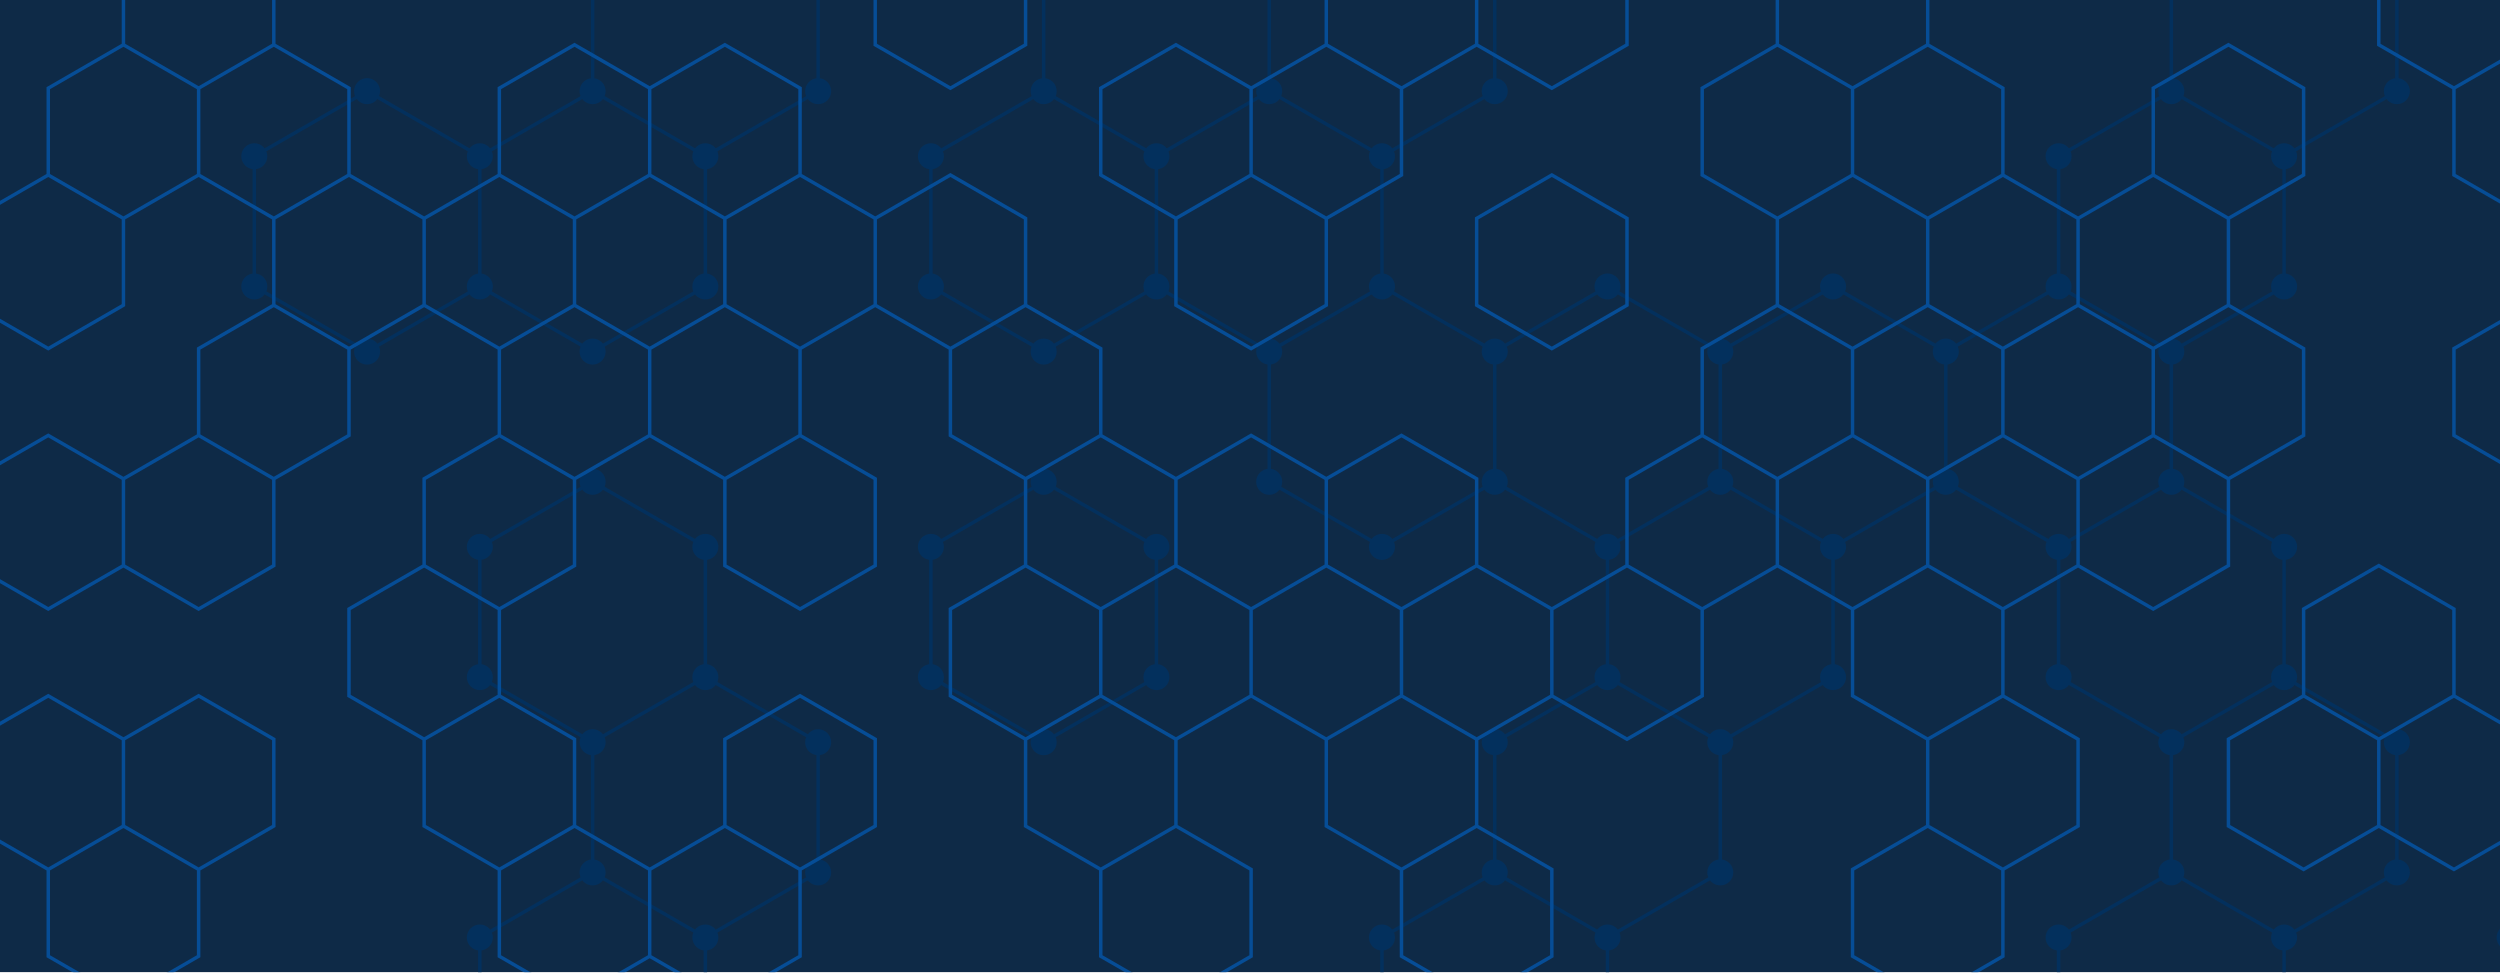
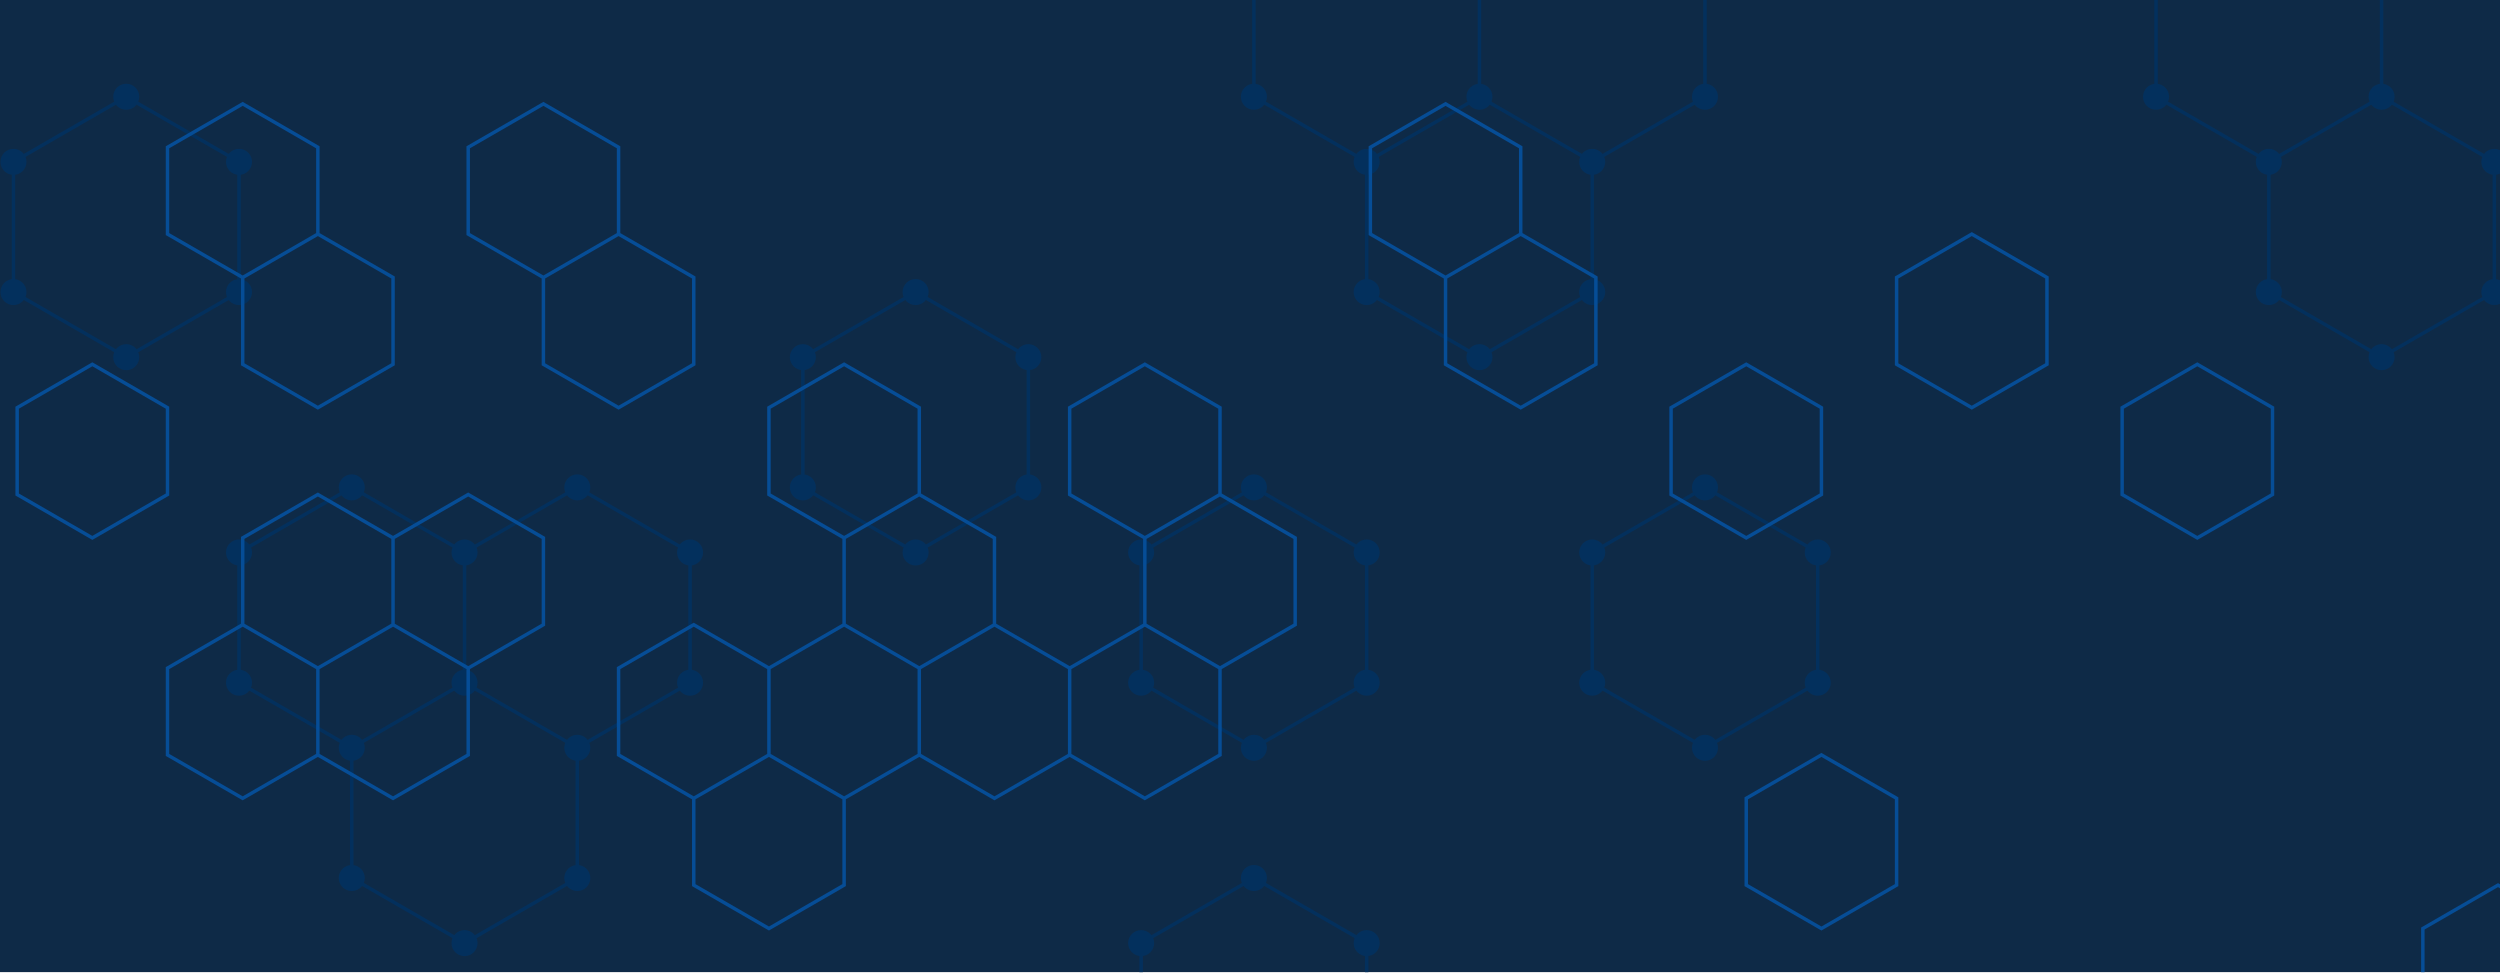
<svg xmlns="http://www.w3.org/2000/svg" version="1.1" width="1440" height="560" preserveAspectRatio="none" viewBox="0 0 1440 560">
  <g mask="url(&quot;#SvgjsMask1000&quot;)" fill="none">
    <rect width="1440" height="560" x="0" y="0" fill="#0e2a47" />
-     <path d="M211.43 52.51L276.38 90.01L276.38 165.01L211.43 202.51L146.48 165.01L146.48 90.01zM341.34 52.51L406.29 90.01L406.29 165.01L341.34 202.51L276.38 165.01L276.38 90.01zM341.34 277.51L406.29 315.01L406.29 390.01L341.34 427.51L276.38 390.01L276.38 315.01zM341.34 502.51L406.29 540.01L406.29 615.01L341.34 652.51L276.38 615.01L276.38 540.01zM406.29 -59.99L471.25 -22.49L471.25 52.51L406.29 90.01L341.34 52.51L341.34 -22.49zM406.29 390.01L471.25 427.51L471.25 502.51L406.29 540.01L341.34 502.51L341.34 427.51zM601.15 52.51L666.11 90.01L666.11 165.01L601.15 202.51L536.2 165.01L536.2 90.01zM601.15 277.51L666.11 315.01L666.11 390.01L601.15 427.51L536.2 390.01L536.2 315.01zM666.11 -59.99L731.06 -22.49L731.06 52.51L666.11 90.01L601.15 52.51L601.15 -22.49zM731.06 52.51L796.02 90.01L796.02 165.01L731.06 202.51L666.11 165.01L666.11 90.01zM796.01 -59.99L860.97 -22.49L860.97 52.51L796.01 90.01L731.06 52.51L731.06 -22.49zM796.01 165.01L860.97 202.51L860.97 277.51L796.01 315.01L731.06 277.51L731.06 202.51zM860.97 502.51L925.92 540.01L925.92 615.01L860.97 652.51L796.01 615.01L796.01 540.01zM925.92 165.01L990.88 202.51L990.88 277.51L925.92 315.01L860.97 277.51L860.97 202.51zM990.88 277.51L1055.83 315.01L1055.83 390.01L990.88 427.51L925.92 390.01L925.92 315.01zM925.92 390.01L990.88 427.51L990.88 502.51L925.92 540.01L860.97 502.51L860.97 427.51zM1055.83 165.01L1120.78 202.51L1120.78 277.51L1055.83 315.01L990.88 277.51L990.88 202.51zM1250.69 52.51L1315.64 90.01L1315.64 165.01L1250.69 202.51L1185.74 165.01L1185.74 90.01zM1185.74 165.01L1250.69 202.51L1250.69 277.51L1185.74 315.01L1120.78 277.51L1120.78 202.51zM1250.69 277.51L1315.64 315.01L1315.64 390.01L1250.69 427.51L1185.74 390.01L1185.74 315.01zM1250.69 502.51L1315.64 540.01L1315.64 615.01L1250.69 652.51L1185.74 615.01L1185.74 540.01zM1315.64 -59.99L1380.6 -22.49L1380.6 52.51L1315.64 90.01L1250.69 52.51L1250.69 -22.49zM1315.64 390.01L1380.6 427.51L1380.6 502.51L1315.64 540.01L1250.69 502.51L1250.69 427.51zM1510.51 502.51L1575.46 540.01L1575.46 615.01L1510.51 652.51L1445.55 615.01L1445.55 540.01z" stroke="#03305d" stroke-width="2" />
-     <path d="M203.93 52.51 a7.5 7.5 0 1 0 15 0 a7.5 7.5 0 1 0 -15 0zM268.88 90.01 a7.5 7.5 0 1 0 15 0 a7.5 7.5 0 1 0 -15 0zM268.88 165.01 a7.5 7.5 0 1 0 15 0 a7.5 7.5 0 1 0 -15 0zM203.93 202.51 a7.5 7.5 0 1 0 15 0 a7.5 7.5 0 1 0 -15 0zM138.98 165.01 a7.5 7.5 0 1 0 15 0 a7.5 7.5 0 1 0 -15 0zM138.98 90.01 a7.5 7.5 0 1 0 15 0 a7.5 7.5 0 1 0 -15 0zM333.84 52.51 a7.5 7.5 0 1 0 15 0 a7.5 7.5 0 1 0 -15 0zM398.79 90.01 a7.5 7.5 0 1 0 15 0 a7.5 7.5 0 1 0 -15 0zM398.79 165.01 a7.5 7.5 0 1 0 15 0 a7.5 7.5 0 1 0 -15 0zM333.84 202.51 a7.5 7.5 0 1 0 15 0 a7.5 7.5 0 1 0 -15 0zM333.84 277.51 a7.5 7.5 0 1 0 15 0 a7.5 7.5 0 1 0 -15 0zM398.79 315.01 a7.5 7.5 0 1 0 15 0 a7.5 7.5 0 1 0 -15 0zM398.79 390.01 a7.5 7.5 0 1 0 15 0 a7.5 7.5 0 1 0 -15 0zM333.84 427.51 a7.5 7.5 0 1 0 15 0 a7.5 7.5 0 1 0 -15 0zM268.88 390.01 a7.5 7.5 0 1 0 15 0 a7.5 7.5 0 1 0 -15 0zM268.88 315.01 a7.5 7.5 0 1 0 15 0 a7.5 7.5 0 1 0 -15 0zM333.84 502.51 a7.5 7.5 0 1 0 15 0 a7.5 7.5 0 1 0 -15 0zM398.79 540.01 a7.5 7.5 0 1 0 15 0 a7.5 7.5 0 1 0 -15 0zM398.79 615.01 a7.5 7.5 0 1 0 15 0 a7.5 7.5 0 1 0 -15 0zM333.84 652.51 a7.5 7.5 0 1 0 15 0 a7.5 7.5 0 1 0 -15 0zM268.88 615.01 a7.5 7.5 0 1 0 15 0 a7.5 7.5 0 1 0 -15 0zM268.88 540.01 a7.5 7.5 0 1 0 15 0 a7.5 7.5 0 1 0 -15 0zM398.79 -59.99 a7.5 7.5 0 1 0 15 0 a7.5 7.5 0 1 0 -15 0zM463.75 -22.49 a7.5 7.5 0 1 0 15 0 a7.5 7.5 0 1 0 -15 0zM463.75 52.51 a7.5 7.5 0 1 0 15 0 a7.5 7.5 0 1 0 -15 0zM333.84 -22.49 a7.5 7.5 0 1 0 15 0 a7.5 7.5 0 1 0 -15 0zM463.75 427.51 a7.5 7.5 0 1 0 15 0 a7.5 7.5 0 1 0 -15 0zM463.75 502.51 a7.5 7.5 0 1 0 15 0 a7.5 7.5 0 1 0 -15 0zM593.65 52.51 a7.5 7.5 0 1 0 15 0 a7.5 7.5 0 1 0 -15 0zM658.61 90.01 a7.5 7.5 0 1 0 15 0 a7.5 7.5 0 1 0 -15 0zM658.61 165.01 a7.5 7.5 0 1 0 15 0 a7.5 7.5 0 1 0 -15 0zM593.65 202.51 a7.5 7.5 0 1 0 15 0 a7.5 7.5 0 1 0 -15 0zM528.7 165.01 a7.5 7.5 0 1 0 15 0 a7.5 7.5 0 1 0 -15 0zM528.7 90.01 a7.5 7.5 0 1 0 15 0 a7.5 7.5 0 1 0 -15 0zM593.65 277.51 a7.5 7.5 0 1 0 15 0 a7.5 7.5 0 1 0 -15 0zM658.61 315.01 a7.5 7.5 0 1 0 15 0 a7.5 7.5 0 1 0 -15 0zM658.61 390.01 a7.5 7.5 0 1 0 15 0 a7.5 7.5 0 1 0 -15 0zM593.65 427.51 a7.5 7.5 0 1 0 15 0 a7.5 7.5 0 1 0 -15 0zM528.7 390.01 a7.5 7.5 0 1 0 15 0 a7.5 7.5 0 1 0 -15 0zM528.7 315.01 a7.5 7.5 0 1 0 15 0 a7.5 7.5 0 1 0 -15 0zM658.61 -59.99 a7.5 7.5 0 1 0 15 0 a7.5 7.5 0 1 0 -15 0zM723.56 -22.49 a7.5 7.5 0 1 0 15 0 a7.5 7.5 0 1 0 -15 0zM723.56 52.51 a7.5 7.5 0 1 0 15 0 a7.5 7.5 0 1 0 -15 0zM593.65 -22.49 a7.5 7.5 0 1 0 15 0 a7.5 7.5 0 1 0 -15 0zM788.52 90.01 a7.5 7.5 0 1 0 15 0 a7.5 7.5 0 1 0 -15 0zM788.52 165.01 a7.5 7.5 0 1 0 15 0 a7.5 7.5 0 1 0 -15 0zM723.56 202.51 a7.5 7.5 0 1 0 15 0 a7.5 7.5 0 1 0 -15 0zM788.51 -59.99 a7.5 7.5 0 1 0 15 0 a7.5 7.5 0 1 0 -15 0zM853.47 -22.49 a7.5 7.5 0 1 0 15 0 a7.5 7.5 0 1 0 -15 0zM853.47 52.51 a7.5 7.5 0 1 0 15 0 a7.5 7.5 0 1 0 -15 0zM788.51 90.01 a7.5 7.5 0 1 0 15 0 a7.5 7.5 0 1 0 -15 0zM788.51 165.01 a7.5 7.5 0 1 0 15 0 a7.5 7.5 0 1 0 -15 0zM853.47 202.51 a7.5 7.5 0 1 0 15 0 a7.5 7.5 0 1 0 -15 0zM853.47 277.51 a7.5 7.5 0 1 0 15 0 a7.5 7.5 0 1 0 -15 0zM788.51 315.01 a7.5 7.5 0 1 0 15 0 a7.5 7.5 0 1 0 -15 0zM723.56 277.51 a7.5 7.5 0 1 0 15 0 a7.5 7.5 0 1 0 -15 0zM853.47 502.51 a7.5 7.5 0 1 0 15 0 a7.5 7.5 0 1 0 -15 0zM918.42 540.01 a7.5 7.5 0 1 0 15 0 a7.5 7.5 0 1 0 -15 0zM918.42 615.01 a7.5 7.5 0 1 0 15 0 a7.5 7.5 0 1 0 -15 0zM853.47 652.51 a7.5 7.5 0 1 0 15 0 a7.5 7.5 0 1 0 -15 0zM788.51 615.01 a7.5 7.5 0 1 0 15 0 a7.5 7.5 0 1 0 -15 0zM788.51 540.01 a7.5 7.5 0 1 0 15 0 a7.5 7.5 0 1 0 -15 0zM918.42 165.01 a7.5 7.5 0 1 0 15 0 a7.5 7.5 0 1 0 -15 0zM983.38 202.51 a7.5 7.5 0 1 0 15 0 a7.5 7.5 0 1 0 -15 0zM983.38 277.51 a7.5 7.5 0 1 0 15 0 a7.5 7.5 0 1 0 -15 0zM918.42 315.01 a7.5 7.5 0 1 0 15 0 a7.5 7.5 0 1 0 -15 0zM1048.33 315.01 a7.5 7.5 0 1 0 15 0 a7.5 7.5 0 1 0 -15 0zM1048.33 390.01 a7.5 7.5 0 1 0 15 0 a7.5 7.5 0 1 0 -15 0zM983.38 427.51 a7.5 7.5 0 1 0 15 0 a7.5 7.5 0 1 0 -15 0zM918.42 390.01 a7.5 7.5 0 1 0 15 0 a7.5 7.5 0 1 0 -15 0zM983.38 502.51 a7.5 7.5 0 1 0 15 0 a7.5 7.5 0 1 0 -15 0zM853.47 427.51 a7.5 7.5 0 1 0 15 0 a7.5 7.5 0 1 0 -15 0zM1048.33 165.01 a7.5 7.5 0 1 0 15 0 a7.5 7.5 0 1 0 -15 0zM1113.28 202.51 a7.5 7.5 0 1 0 15 0 a7.5 7.5 0 1 0 -15 0zM1113.28 277.51 a7.5 7.5 0 1 0 15 0 a7.5 7.5 0 1 0 -15 0zM1243.19 52.51 a7.5 7.5 0 1 0 15 0 a7.5 7.5 0 1 0 -15 0zM1308.14 90.01 a7.5 7.5 0 1 0 15 0 a7.5 7.5 0 1 0 -15 0zM1308.14 165.01 a7.5 7.5 0 1 0 15 0 a7.5 7.5 0 1 0 -15 0zM1243.19 202.51 a7.5 7.5 0 1 0 15 0 a7.5 7.5 0 1 0 -15 0zM1178.24 165.01 a7.5 7.5 0 1 0 15 0 a7.5 7.5 0 1 0 -15 0zM1178.24 90.01 a7.5 7.5 0 1 0 15 0 a7.5 7.5 0 1 0 -15 0zM1243.19 277.51 a7.5 7.5 0 1 0 15 0 a7.5 7.5 0 1 0 -15 0zM1178.24 315.01 a7.5 7.5 0 1 0 15 0 a7.5 7.5 0 1 0 -15 0zM1308.14 315.01 a7.5 7.5 0 1 0 15 0 a7.5 7.5 0 1 0 -15 0zM1308.14 390.01 a7.5 7.5 0 1 0 15 0 a7.5 7.5 0 1 0 -15 0zM1243.19 427.51 a7.5 7.5 0 1 0 15 0 a7.5 7.5 0 1 0 -15 0zM1178.24 390.01 a7.5 7.5 0 1 0 15 0 a7.5 7.5 0 1 0 -15 0zM1243.19 502.51 a7.5 7.5 0 1 0 15 0 a7.5 7.5 0 1 0 -15 0zM1308.14 540.01 a7.5 7.5 0 1 0 15 0 a7.5 7.5 0 1 0 -15 0zM1308.14 615.01 a7.5 7.5 0 1 0 15 0 a7.5 7.5 0 1 0 -15 0zM1243.19 652.51 a7.5 7.5 0 1 0 15 0 a7.5 7.5 0 1 0 -15 0zM1178.24 615.01 a7.5 7.5 0 1 0 15 0 a7.5 7.5 0 1 0 -15 0zM1178.24 540.01 a7.5 7.5 0 1 0 15 0 a7.5 7.5 0 1 0 -15 0zM1308.14 -59.99 a7.5 7.5 0 1 0 15 0 a7.5 7.5 0 1 0 -15 0zM1373.1 -22.49 a7.5 7.5 0 1 0 15 0 a7.5 7.5 0 1 0 -15 0zM1373.1 52.51 a7.5 7.5 0 1 0 15 0 a7.5 7.5 0 1 0 -15 0zM1243.19 -22.49 a7.5 7.5 0 1 0 15 0 a7.5 7.5 0 1 0 -15 0zM1373.1 427.51 a7.5 7.5 0 1 0 15 0 a7.5 7.5 0 1 0 -15 0zM1373.1 502.51 a7.5 7.5 0 1 0 15 0 a7.5 7.5 0 1 0 -15 0zM1503.01 502.51 a7.5 7.5 0 1 0 15 0 a7.5 7.5 0 1 0 -15 0zM1567.96 540.01 a7.5 7.5 0 1 0 15 0 a7.5 7.5 0 1 0 -15 0zM1567.96 615.01 a7.5 7.5 0 1 0 15 0 a7.5 7.5 0 1 0 -15 0zM1503.01 652.51 a7.5 7.5 0 1 0 15 0 a7.5 7.5 0 1 0 -15 0zM1438.05 615.01 a7.5 7.5 0 1 0 15 0 a7.5 7.5 0 1 0 -15 0zM1438.05 540.01 a7.5 7.5 0 1 0 15 0 a7.5 7.5 0 1 0 -15 0z" fill="#03305d" />
-     <path d="M71.1 25.79L114.41 50.79L114.41 100.79L71.1 125.79L27.8 100.79L27.8 50.79zM27.8 100.79L71.1 125.79L71.1 175.79L27.8 200.79L-15.5 175.79L-15.5 125.79zM27.8 250.79L71.1 275.79L71.1 325.79L27.8 350.79L-15.5 325.79L-15.5 275.79zM27.8 400.79L71.1 425.79L71.1 475.79L27.8 500.79L-15.5 475.79L-15.5 425.79zM71.1 475.79L114.41 500.79L114.41 550.79L71.1 575.79L27.8 550.79L27.8 500.79zM114.41 -49.21L157.71 -24.21L157.71 25.79L114.41 50.79L71.1 25.79L71.1 -24.21zM157.71 25.79L201.01 50.79L201.01 100.79L157.71 125.79L114.41 100.79L114.41 50.79zM157.71 175.79L201.01 200.79L201.01 250.79L157.71 275.79L114.41 250.79L114.41 200.79zM114.41 250.79L157.71 275.79L157.71 325.79L114.41 350.79L71.1 325.79L71.1 275.79zM114.41 400.79L157.71 425.79L157.71 475.79L114.41 500.79L71.1 475.79L71.1 425.79zM201.01 100.79L244.31 125.79L244.31 175.79L201.01 200.79L157.71 175.79L157.71 125.79zM244.31 325.79L287.62 350.79L287.62 400.79L244.31 425.79L201.01 400.79L201.01 350.79zM330.92 25.79L374.22 50.79L374.22 100.79L330.92 125.79L287.62 100.79L287.62 50.79zM287.62 100.79L330.92 125.79L330.92 175.79L287.62 200.79L244.31 175.79L244.31 125.79zM330.92 175.79L374.22 200.79L374.22 250.79L330.92 275.79L287.62 250.79L287.62 200.79zM287.62 250.79L330.92 275.79L330.92 325.79L287.62 350.79L244.31 325.79L244.31 275.79zM287.62 400.79L330.92 425.79L330.92 475.79L287.62 500.79L244.31 475.79L244.31 425.79zM330.92 475.79L374.22 500.79L374.22 550.79L330.92 575.79L287.62 550.79L287.62 500.79zM417.52 25.79L460.83 50.79L460.83 100.79L417.52 125.79L374.22 100.79L374.22 50.79zM417.52 175.79L460.83 200.79L460.83 250.79L417.52 275.79L374.22 250.79L374.22 200.79zM417.52 475.79L460.83 500.79L460.83 550.79L417.52 575.79L374.22 550.79L374.22 500.79zM460.83 100.79L504.13 125.79L504.13 175.79L460.83 200.79L417.52 175.79L417.52 125.79zM460.83 250.79L504.13 275.79L504.13 325.79L460.83 350.79L417.52 325.79L417.52 275.79zM460.83 400.79L504.13 425.79L504.13 475.79L460.83 500.79L417.52 475.79L417.52 425.79zM547.43 -49.21L590.73 -24.21L590.73 25.79L547.43 50.79L504.13 25.79L504.13 -24.21zM547.43 100.79L590.73 125.79L590.73 175.79L547.43 200.79L504.13 175.79L504.13 125.79zM590.73 175.79L634.03 200.79L634.03 250.79L590.73 275.79L547.43 250.79L547.43 200.79zM590.73 325.79L634.03 350.79L634.03 400.79L590.73 425.79L547.43 400.79L547.43 350.79zM677.34 25.79L720.64 50.79L720.64 100.79L677.34 125.79L634.03 100.79L634.03 50.79zM634.03 250.79L677.34 275.79L677.34 325.79L634.03 350.79L590.73 325.79L590.73 275.79zM677.34 325.79L720.64 350.79L720.64 400.79L677.34 425.79L634.03 400.79L634.03 350.79zM634.03 400.79L677.34 425.79L677.34 475.79L634.03 500.79L590.73 475.79L590.73 425.79zM677.34 475.79L720.64 500.79L720.64 550.79L677.34 575.79L634.03 550.79L634.03 500.79zM763.94 25.79L807.25 50.79L807.25 100.79L763.94 125.79L720.64 100.79L720.64 50.79zM720.64 100.79L763.94 125.79L763.94 175.79L720.64 200.79L677.34 175.79L677.34 125.79zM720.64 250.79L763.94 275.79L763.94 325.79L720.64 350.79L677.34 325.79L677.34 275.79zM763.94 325.79L807.25 350.79L807.25 400.79L763.94 425.79L720.64 400.79L720.64 350.79zM807.25 -49.21L850.55 -24.21L850.55 25.79L807.25 50.79L763.94 25.79L763.94 -24.21zM807.25 250.79L850.55 275.79L850.55 325.79L807.25 350.79L763.94 325.79L763.94 275.79zM850.55 325.79L893.85 350.79L893.85 400.79L850.55 425.79L807.25 400.79L807.25 350.79zM807.25 400.79L850.55 425.79L850.55 475.79L807.25 500.79L763.94 475.79L763.94 425.79zM850.55 475.79L893.85 500.79L893.85 550.79L850.55 575.79L807.25 550.79L807.25 500.79zM893.85 -49.21L937.15 -24.21L937.15 25.79L893.85 50.79L850.55 25.79L850.55 -24.21zM893.85 100.79L937.15 125.79L937.15 175.79L893.85 200.79L850.55 175.79L850.55 125.79zM937.15 325.79L980.46 350.79L980.46 400.79L937.15 425.79L893.85 400.79L893.85 350.79zM1023.76 25.79L1067.06 50.79L1067.06 100.79L1023.76 125.79L980.46 100.79L980.46 50.79zM1023.76 175.79L1067.06 200.79L1067.06 250.79L1023.76 275.79L980.46 250.79L980.46 200.79zM980.46 250.79L1023.76 275.79L1023.76 325.79L980.46 350.79L937.15 325.79L937.15 275.79zM1067.06 -49.21L1110.36 -24.21L1110.36 25.79L1067.06 50.79L1023.76 25.79L1023.76 -24.21zM1110.36 25.79L1153.66 50.79L1153.66 100.79L1110.36 125.79L1067.06 100.79L1067.06 50.79zM1067.06 100.79L1110.36 125.79L1110.36 175.79L1067.06 200.79L1023.76 175.79L1023.76 125.79zM1110.36 175.79L1153.66 200.79L1153.66 250.79L1110.36 275.79L1067.06 250.79L1067.06 200.79zM1067.06 250.79L1110.36 275.79L1110.36 325.79L1067.06 350.79L1023.76 325.79L1023.76 275.79zM1110.36 325.79L1153.66 350.79L1153.66 400.79L1110.36 425.79L1067.06 400.79L1067.06 350.79zM1110.36 475.79L1153.66 500.79L1153.66 550.79L1110.36 575.79L1067.06 550.79L1067.06 500.79zM1153.66 100.79L1196.97 125.79L1196.97 175.79L1153.66 200.79L1110.36 175.79L1110.36 125.79zM1153.66 250.79L1196.97 275.79L1196.97 325.79L1153.66 350.79L1110.36 325.79L1110.36 275.79zM1153.66 400.79L1196.97 425.79L1196.97 475.79L1153.66 500.79L1110.36 475.79L1110.36 425.79zM1283.57 25.79L1326.88 50.79L1326.88 100.79L1283.57 125.79L1240.27 100.79L1240.27 50.79zM1240.27 100.79L1283.57 125.79L1283.57 175.79L1240.27 200.79L1196.97 175.79L1196.97 125.79zM1283.57 175.79L1326.88 200.79L1326.88 250.79L1283.57 275.79L1240.27 250.79L1240.27 200.79zM1240.27 250.79L1283.57 275.79L1283.57 325.79L1240.27 350.79L1196.97 325.79L1196.97 275.79zM1370.18 325.79L1413.48 350.79L1413.48 400.79L1370.18 425.79L1326.88 400.79L1326.88 350.79zM1326.88 400.79L1370.18 425.79L1370.18 475.79L1326.88 500.79L1283.57 475.79L1283.57 425.79zM1413.48 -49.21L1456.78 -24.21L1456.78 25.79L1413.48 50.79L1370.18 25.79L1370.18 -24.21zM1456.78 25.79L1500.09 50.79L1500.09 100.79L1456.78 125.79L1413.48 100.79L1413.48 50.79zM1456.78 175.79L1500.09 200.79L1500.09 250.79L1456.78 275.79L1413.48 250.79L1413.48 200.79zM1413.48 400.79L1456.78 425.79L1456.78 475.79L1413.48 500.79L1370.18 475.79L1370.18 425.79z" stroke="rgba(6, 80, 156, 0.93)" stroke-width="2" />
+     <path d="M72.71 55.73L137.67 93.23L137.67 168.23L72.71 205.73L7.76 168.23L7.76 93.23zM202.62 280.73L267.57 318.23L267.57 393.23L202.62 430.73L137.67 393.23L137.67 318.23zM332.53 280.73L397.48 318.23L397.48 393.23L332.53 430.73L267.57 393.23L267.57 318.23zM267.57 393.23L332.53 430.73L332.53 505.73L267.57 543.23L202.62 505.73L202.62 430.73zM527.39 168.23L592.34 205.73L592.34 280.73L527.39 318.23L462.44 280.73L462.44 205.73zM722.25 280.73L787.21 318.23L787.21 393.23L722.25 430.73L657.3 393.23L657.3 318.23zM722.25 505.73L787.21 543.23L787.21 618.23L722.25 655.73L657.3 618.23L657.3 543.23zM787.2 -56.77L852.16 -19.27L852.16 55.73L787.2 93.23L722.25 55.73L722.25 -19.27zM852.16 55.73L917.11 93.23L917.11 168.23L852.16 205.73L787.2 168.23L787.2 93.23zM917.11 -56.77L982.07 -19.27L982.07 55.73L917.11 93.23L852.16 55.73L852.16 -19.27zM982.07 280.73L1047.02 318.23L1047.02 393.23L982.07 430.73L917.11 393.23L917.11 318.23zM1306.84 -56.77L1371.79 -19.27L1371.79 55.73L1306.84 93.23L1241.88 55.73L1241.88 -19.27zM1371.79 55.73L1436.74 93.23L1436.74 168.23L1371.79 205.73L1306.84 168.23L1306.84 93.23z" stroke="#03305d" stroke-width="2" />
+     <path d="M65.21 55.73 a7.5 7.5 0 1 0 15 0 a7.5 7.5 0 1 0 -15 0zM130.17 93.23 a7.5 7.5 0 1 0 15 0 a7.5 7.5 0 1 0 -15 0zM130.17 168.23 a7.5 7.5 0 1 0 15 0 a7.5 7.5 0 1 0 -15 0zM65.21 205.73 a7.5 7.5 0 1 0 15 0 a7.5 7.5 0 1 0 -15 0zM0.26 168.23 a7.5 7.5 0 1 0 15 0 a7.5 7.5 0 1 0 -15 0zM0.26 93.23 a7.5 7.5 0 1 0 15 0 a7.5 7.5 0 1 0 -15 0zM195.12 280.73 a7.5 7.5 0 1 0 15 0 a7.5 7.5 0 1 0 -15 0zM260.07 318.23 a7.5 7.5 0 1 0 15 0 a7.5 7.5 0 1 0 -15 0zM260.07 393.23 a7.5 7.5 0 1 0 15 0 a7.5 7.5 0 1 0 -15 0zM195.12 430.73 a7.5 7.5 0 1 0 15 0 a7.5 7.5 0 1 0 -15 0zM130.17 393.23 a7.5 7.5 0 1 0 15 0 a7.5 7.5 0 1 0 -15 0zM130.17 318.23 a7.5 7.5 0 1 0 15 0 a7.5 7.5 0 1 0 -15 0zM325.03 280.73 a7.5 7.5 0 1 0 15 0 a7.5 7.5 0 1 0 -15 0zM389.98 318.23 a7.5 7.5 0 1 0 15 0 a7.5 7.5 0 1 0 -15 0zM389.98 393.23 a7.5 7.5 0 1 0 15 0 a7.5 7.5 0 1 0 -15 0zM325.03 430.73 a7.5 7.5 0 1 0 15 0 a7.5 7.5 0 1 0 -15 0zM325.03 505.73 a7.5 7.5 0 1 0 15 0 a7.5 7.5 0 1 0 -15 0zM260.07 543.23 a7.5 7.5 0 1 0 15 0 a7.5 7.5 0 1 0 -15 0zM195.12 505.73 a7.5 7.5 0 1 0 15 0 a7.5 7.5 0 1 0 -15 0zM519.89 168.23 a7.5 7.5 0 1 0 15 0 a7.5 7.5 0 1 0 -15 0zM584.84 205.73 a7.5 7.5 0 1 0 15 0 a7.5 7.5 0 1 0 -15 0zM584.84 280.73 a7.5 7.5 0 1 0 15 0 a7.5 7.5 0 1 0 -15 0zM519.89 318.23 a7.5 7.5 0 1 0 15 0 a7.5 7.5 0 1 0 -15 0zM454.94 280.73 a7.5 7.5 0 1 0 15 0 a7.5 7.5 0 1 0 -15 0zM454.94 205.73 a7.5 7.5 0 1 0 15 0 a7.5 7.5 0 1 0 -15 0zM714.75 280.73 a7.5 7.5 0 1 0 15 0 a7.5 7.5 0 1 0 -15 0zM779.71 318.23 a7.5 7.5 0 1 0 15 0 a7.5 7.5 0 1 0 -15 0zM779.71 393.23 a7.5 7.5 0 1 0 15 0 a7.5 7.5 0 1 0 -15 0zM714.75 430.73 a7.5 7.5 0 1 0 15 0 a7.5 7.5 0 1 0 -15 0zM649.8 393.23 a7.5 7.5 0 1 0 15 0 a7.5 7.5 0 1 0 -15 0zM649.8 318.23 a7.5 7.5 0 1 0 15 0 a7.5 7.5 0 1 0 -15 0zM714.75 505.73 a7.5 7.5 0 1 0 15 0 a7.5 7.5 0 1 0 -15 0zM779.71 543.23 a7.5 7.5 0 1 0 15 0 a7.5 7.5 0 1 0 -15 0zM779.71 618.23 a7.5 7.5 0 1 0 15 0 a7.5 7.5 0 1 0 -15 0zM714.75 655.73 a7.5 7.5 0 1 0 15 0 a7.5 7.5 0 1 0 -15 0zM649.8 618.23 a7.5 7.5 0 1 0 15 0 a7.5 7.5 0 1 0 -15 0zM649.8 543.23 a7.5 7.5 0 1 0 15 0 a7.5 7.5 0 1 0 -15 0zM779.7 -56.77 a7.5 7.5 0 1 0 15 0 a7.5 7.5 0 1 0 -15 0zM844.66 -19.27 a7.5 7.5 0 1 0 15 0 a7.5 7.5 0 1 0 -15 0zM844.66 55.73 a7.5 7.5 0 1 0 15 0 a7.5 7.5 0 1 0 -15 0zM779.7 93.23 a7.5 7.5 0 1 0 15 0 a7.5 7.5 0 1 0 -15 0zM714.75 55.73 a7.5 7.5 0 1 0 15 0 a7.5 7.5 0 1 0 -15 0zM714.75 -19.27 a7.5 7.5 0 1 0 15 0 a7.5 7.5 0 1 0 -15 0zM909.61 93.23 a7.5 7.5 0 1 0 15 0 a7.5 7.5 0 1 0 -15 0zM909.61 168.23 a7.5 7.5 0 1 0 15 0 a7.5 7.5 0 1 0 -15 0zM844.66 205.73 a7.5 7.5 0 1 0 15 0 a7.5 7.5 0 1 0 -15 0zM779.7 168.23 a7.5 7.5 0 1 0 15 0 a7.5 7.5 0 1 0 -15 0zM909.61 -56.77 a7.5 7.5 0 1 0 15 0 a7.5 7.5 0 1 0 -15 0zM974.57 -19.27 a7.5 7.5 0 1 0 15 0 a7.5 7.5 0 1 0 -15 0zM974.57 55.73 a7.5 7.5 0 1 0 15 0 a7.5 7.5 0 1 0 -15 0zM974.57 280.73 a7.5 7.5 0 1 0 15 0 a7.5 7.5 0 1 0 -15 0zM1039.52 318.23 a7.5 7.5 0 1 0 15 0 a7.5 7.5 0 1 0 -15 0zM1039.52 393.23 a7.5 7.5 0 1 0 15 0 a7.5 7.5 0 1 0 -15 0zM974.57 430.73 a7.5 7.5 0 1 0 15 0 a7.5 7.5 0 1 0 -15 0zM909.61 393.23 a7.5 7.5 0 1 0 15 0 a7.5 7.5 0 1 0 -15 0zM909.61 318.23 a7.5 7.5 0 1 0 15 0 a7.5 7.5 0 1 0 -15 0zM1299.34 -56.77 a7.5 7.5 0 1 0 15 0 a7.5 7.5 0 1 0 -15 0zM1364.29 -19.27 a7.5 7.5 0 1 0 15 0 a7.5 7.5 0 1 0 -15 0zM1364.29 55.73 a7.5 7.5 0 1 0 15 0 a7.5 7.5 0 1 0 -15 0zM1299.34 93.23 a7.5 7.5 0 1 0 15 0 a7.5 7.5 0 1 0 -15 0zM1234.38 55.73 a7.5 7.5 0 1 0 15 0 a7.5 7.5 0 1 0 -15 0zM1234.38 -19.27 a7.5 7.5 0 1 0 15 0 a7.5 7.5 0 1 0 -15 0zM1429.24 93.23 a7.5 7.5 0 1 0 15 0 a7.5 7.5 0 1 0 -15 0zM1429.24 168.23 a7.5 7.5 0 1 0 15 0 a7.5 7.5 0 1 0 -15 0zM1364.29 205.73 a7.5 7.5 0 1 0 15 0 a7.5 7.5 0 1 0 -15 0zM1299.34 168.23 a7.5 7.5 0 1 0 15 0 a7.5 7.5 0 1 0 -15 0z" fill="#03305d" />
+     <path d="M53.18 209.83L96.48 234.83L96.48 284.83L53.18 309.83L9.88 284.83L9.88 234.83zM139.79 59.83L183.09 84.83L183.09 134.83L139.79 159.83L96.48 134.83L96.48 84.83zM139.79 359.83L183.09 384.83L183.09 434.83L139.79 459.83L96.48 434.83L96.48 384.83zM183.09 134.83L226.39 159.83L226.39 209.83L183.09 234.83L139.79 209.83L139.79 159.83zM183.09 284.83L226.39 309.83L226.39 359.83L183.09 384.83L139.79 359.83L139.79 309.83zM226.39 359.83L269.69 384.83L269.69 434.83L226.39 459.83L183.09 434.83L183.09 384.83zM313 59.83L356.3 84.83L356.3 134.83L313 159.83L269.69 134.83L269.69 84.83zM269.69 284.83L313 309.83L313 359.83L269.69 384.83L226.39 359.83L226.39 309.83zM356.3 134.83L399.6 159.83L399.6 209.83L356.3 234.83L313 209.83L313 159.83zM399.6 359.83L442.91 384.83L442.91 434.83L399.6 459.83L356.3 434.83L356.3 384.83zM486.21 209.83L529.51 234.83L529.51 284.83L486.21 309.83L442.91 284.83L442.91 234.83zM486.21 359.83L529.51 384.83L529.51 434.83L486.21 459.83L442.91 434.83L442.91 384.83zM442.91 434.83L486.21 459.83L486.21 509.83L442.91 534.83L399.6 509.83L399.6 459.83zM529.51 284.83L572.81 309.83L572.81 359.83L529.51 384.83L486.21 359.83L486.21 309.83zM572.81 359.83L616.12 384.83L616.12 434.83L572.81 459.83L529.51 434.83L529.51 384.83zM659.42 209.83L702.72 234.83L702.72 284.83L659.42 309.83L616.12 284.83L616.12 234.83zM659.42 359.83L702.72 384.83L702.72 434.83L659.42 459.83L616.12 434.83L616.12 384.83zM702.72 284.83L746.02 309.83L746.02 359.83L702.72 384.83L659.42 359.83L659.42 309.83zM832.63 59.83L875.93 84.83L875.93 134.83L832.63 159.83L789.33 134.83L789.33 84.83zM875.93 134.83L919.23 159.83L919.23 209.83L875.93 234.83L832.63 209.83L832.63 159.83zM1005.84 209.83L1049.14 234.83L1049.14 284.83L1005.84 309.83L962.54 284.83L962.54 234.83zM1049.14 434.83L1092.44 459.83L1092.44 509.83L1049.14 534.83L1005.84 509.83L1005.84 459.83zM1135.75 134.83L1179.05 159.83L1179.05 209.83L1135.75 234.83L1092.44 209.83L1092.44 159.83zM1265.65 209.83L1308.96 234.83L1308.96 284.83L1265.65 309.83L1222.35 284.83L1222.35 234.83zM1438.86 509.83L1482.17 534.83L1482.17 584.83L1438.86 609.83L1395.56 584.83L1395.56 534.83z" stroke="rgba(6, 80, 156, 0.93)" stroke-width="2" />
  </g>
  <defs>
    <mask id="SvgjsMask1000">
      <rect width="1440" height="560" fill="#ffffff" />
    </mask>
  </defs>
</svg>
